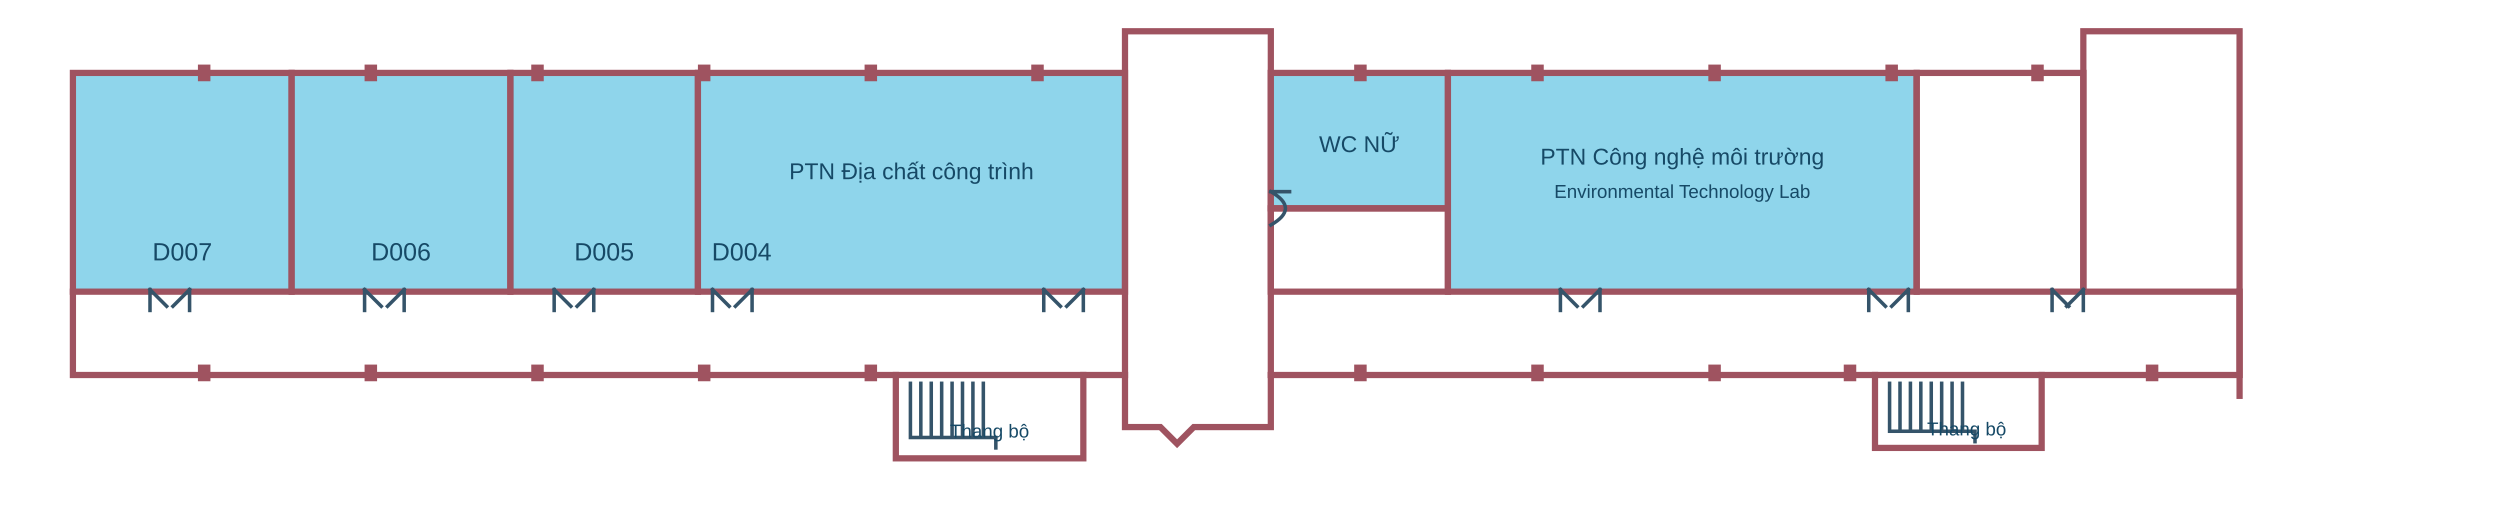
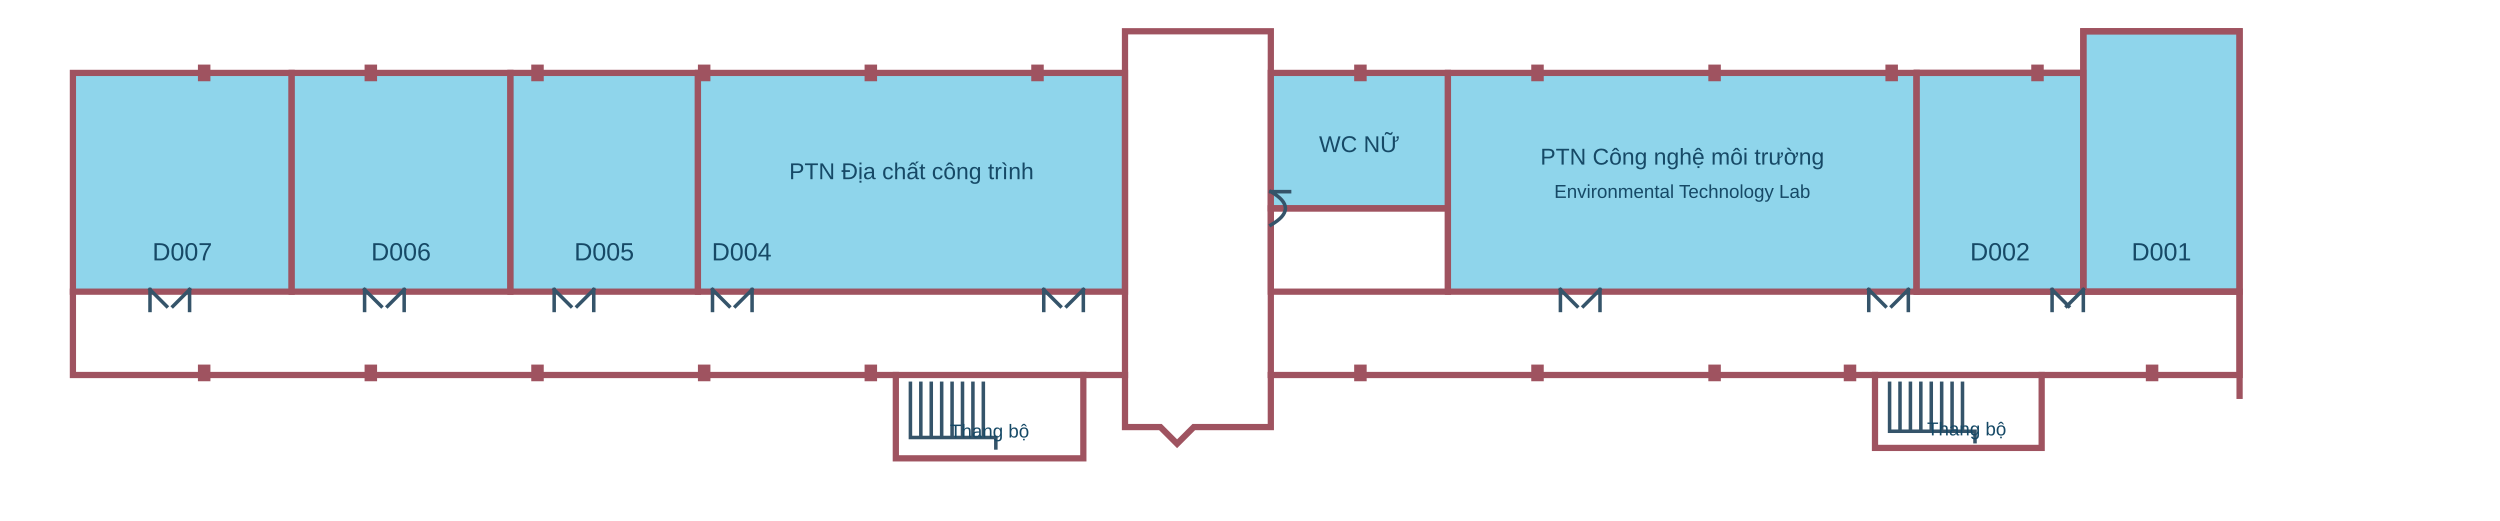
<svg xmlns="http://www.w3.org/2000/svg" viewBox="0 0 1200 250" width="1200" height="250">
  <style>
    .room {
      fill: #70c9e5;
      fill-opacity: 0.78;
      stroke: #9f5360;
      stroke-width: 3;
      stroke-linejoin: miter;
    }

    .service-area {
      fill: #70c9e5;
      fill-opacity: 0.78;
      stroke: #9f5360;
      stroke-width: 3;
      stroke-linejoin: miter;
    }

    .wall {
      fill: none;
      stroke: #9f5360;
      stroke-width: 3;
      stroke-linecap: square;
      stroke-linejoin: miter;
    }

    .thin-wall {
      fill: none;
      stroke: #9f5360;
      stroke-width: 2;
      stroke-linecap: square;
      stroke-linejoin: miter;
    }

    .detail {
      fill: none;
      stroke: #35546a;
      stroke-width: 1.7;
      stroke-linecap: square;
      stroke-linejoin: miter;
    }

    .room-code {
      font-family: Arial, sans-serif;
      font-size: 12px;
      font-weight: 500;
      fill: #164966;
      text-anchor: middle;
    }

    .room-name {
      font-family: Arial, sans-serif;
      font-size: 11px;
      fill: #164966;
      text-anchor: middle;
    }

    .small-text {
      font-family: Arial, sans-serif;
      font-size: 9px;
      fill: #164966;
      text-anchor: middle;
    }

    .corridor-marker {
      fill: #9f5360;
    }
  </style>
  <g id="room-d007">
    <rect class="room" x="35" y="35" width="105" height="105" />
    <text class="room-code" x="87.5" y="125">
      D007
    </text>
  </g>
  <g id="room-d006">
    <rect class="room" x="140" y="35" width="105" height="105" />
    <text class="room-code" x="192.5" y="125">
      D006
    </text>
  </g>
  <g id="room-d005">
    <rect class="room" x="245" y="35" width="90" height="105" />
    <text class="room-code" x="290" y="125">
      D005
    </text>
  </g>
  <g id="room-d004">
    <rect class="room" x="335" y="35" width="205" height="105" />
    <text class="room-name" x="437.5" y="86">
      PTN Địa chất công trình
    </text>
    <text class="room-code" x="356" y="125">
      D004
    </text>
  </g>
  <path id="core-center" class="wall" d="       M 540 15       L 610 15        M 540 15       L 540 205        M 610 15       L 610 205        M 540 205       L 557 205       L 565 213       L 573 205       L 610 205     " />
  <rect id="wc-female" class="service-area" x="610" y="35" width="85" height="65" />
  <text class="room-name" x="652.5" y="73">
    WC NỮ
  </text>
  <rect id="wc-female-lobby" class="wall" x="610" y="100" width="85" height="40" />
  <path class="detail" d="       M 610 92       L 619 92        M 610 92       Q 624 100 610 108     " />
  <g id="environmental-technology-lab">
    <rect class="service-area" x="695" y="35" width="225" height="105" />
    <text class="room-name" x="807.5" y="79">
      PTN Công nghệ môi trường
    </text>
    <text class="small-text" x="807.5" y="95">
      Environmental Technology Lab
    </text>
  </g>
  <rect id="east-unnamed-room" class="wall" x="920" y="35" width="80" height="105" />
+   <g id="room-d002">
+     <rect class="room" x="920" y="35" width="80" height="105" />
+     <text class="room-code" x="960" y="125">
+       D002
+     </text>
+   </g>
+   <g id="room-d001">
+     <rect class="room" x="1000" y="15" width="75" height="125" />
+     <text class="room-code" x="1037.5" y="125">
+       D001
+     </text>
+   </g>
  <path id="core-east" class="wall" d="       M 1000 15       L 1075 15        M 1000 15       L 1000 140        M 1075 15       L 1075 190        M 1000 140       L 1075 140     " />
  <path id="corridor-west" class="wall" d="       M 35 140       L 35 180       L 540 180     " />
  <path id="corridor-east" class="wall" d="       M 610 180       L 1075 180       L 1075 140     " />
  <path id="stairs-west-outline" class="wall" d="       M 430 180       L 430 220       L 520 220       L 520 180     " />
  <path id="stairs-west" class="detail" d="       M 437 184 L 437 210       M 442 184 L 442 210       M 447 184 L 447 210       M 452 184 L 452 210       M 457 184 L 457 210       M 462 184 L 462 210       M 467 184 L 467 210       M 472 184 L 472 210        M 437 210       L 478 210       L 478 215     " />
  <text class="small-text" x="475" y="210">
    Thang bộ
  </text>
  <path id="stairs-east-outline" class="wall" d="       M 900 180       L 900 215       L 980 215       L 980 180     " />
  <path id="stairs-east" class="detail" d="       M 907 184 L 907 207       M 912 184 L 912 207       M 917 184 L 917 207       M 922 184 L 922 207       M 927 184 L 927 207       M 932 184 L 932 207       M 937 184 L 937 207       M 942 184 L 942 207        M 907 207       L 948 207       L 948 212     " />
  <text class="small-text" x="944" y="209">
    Thang bộ
  </text>
  <path class="detail" d="       M 72 139       L 72 149        M 72 139       L 80 147        M 91 139       L 91 149        M 91 139       L 83 147     " />
  <path class="detail" d="       M 175 139       L 175 149        M 175 139       L 183 147        M 194 139       L 194 149        M 194 139       L 186 147     " />
  <path class="detail" d="       M 266 139       L 266 149        M 266 139       L 274 147        M 285 139       L 285 149        M 285 139       L 277 147     " />
  <path class="detail" d="       M 342 139       L 342 149        M 342 139       L 350 147        M 361 139       L 361 149        M 361 139       L 353 147     " />
  <path class="detail" d="       M 501 139       L 501 149        M 501 139       L 509 147        M 520 139       L 520 149        M 520 139       L 512 147     " />
  <path class="detail" d="       M 749 139       L 749 149        M 749 139       L 757 147        M 768 139       L 768 149        M 768 139       L 760 147     " />
  <path class="detail" d="       M 897 139       L 897 149        M 897 139       L 905 147        M 916 139       L 916 149        M 916 139       L 908 147     " />
  <path class="detail" d="       M 985 139       L 985 149        M 985 139       L 993 147        M 1000 139       L 1000 149        M 1000 139       L 992 147     " />
  <rect class="corridor-marker" x="95" y="175" width="6" height="8" />
  <rect class="corridor-marker" x="175" y="175" width="6" height="8" />
  <rect class="corridor-marker" x="255" y="175" width="6" height="8" />
  <rect class="corridor-marker" x="335" y="175" width="6" height="8" />
  <rect class="corridor-marker" x="415" y="175" width="6" height="8" />
  <rect class="corridor-marker" x="650" y="175" width="6" height="8" />
  <rect class="corridor-marker" x="735" y="175" width="6" height="8" />
  <rect class="corridor-marker" x="820" y="175" width="6" height="8" />
  <rect class="corridor-marker" x="885" y="175" width="6" height="8" />
  <rect class="corridor-marker" x="1030" y="175" width="6" height="8" />
  <rect class="corridor-marker" x="95" y="31" width="6" height="8" />
  <rect class="corridor-marker" x="175" y="31" width="6" height="8" />
  <rect class="corridor-marker" x="255" y="31" width="6" height="8" />
  <rect class="corridor-marker" x="335" y="31" width="6" height="8" />
  <rect class="corridor-marker" x="415" y="31" width="6" height="8" />
  <rect class="corridor-marker" x="495" y="31" width="6" height="8" />
  <rect class="corridor-marker" x="650" y="31" width="6" height="8" />
  <rect class="corridor-marker" x="735" y="31" width="6" height="8" />
  <rect class="corridor-marker" x="820" y="31" width="6" height="8" />
  <rect class="corridor-marker" x="905" y="31" width="6" height="8" />
  <rect class="corridor-marker" x="975" y="31" width="6" height="8" />
</svg>
